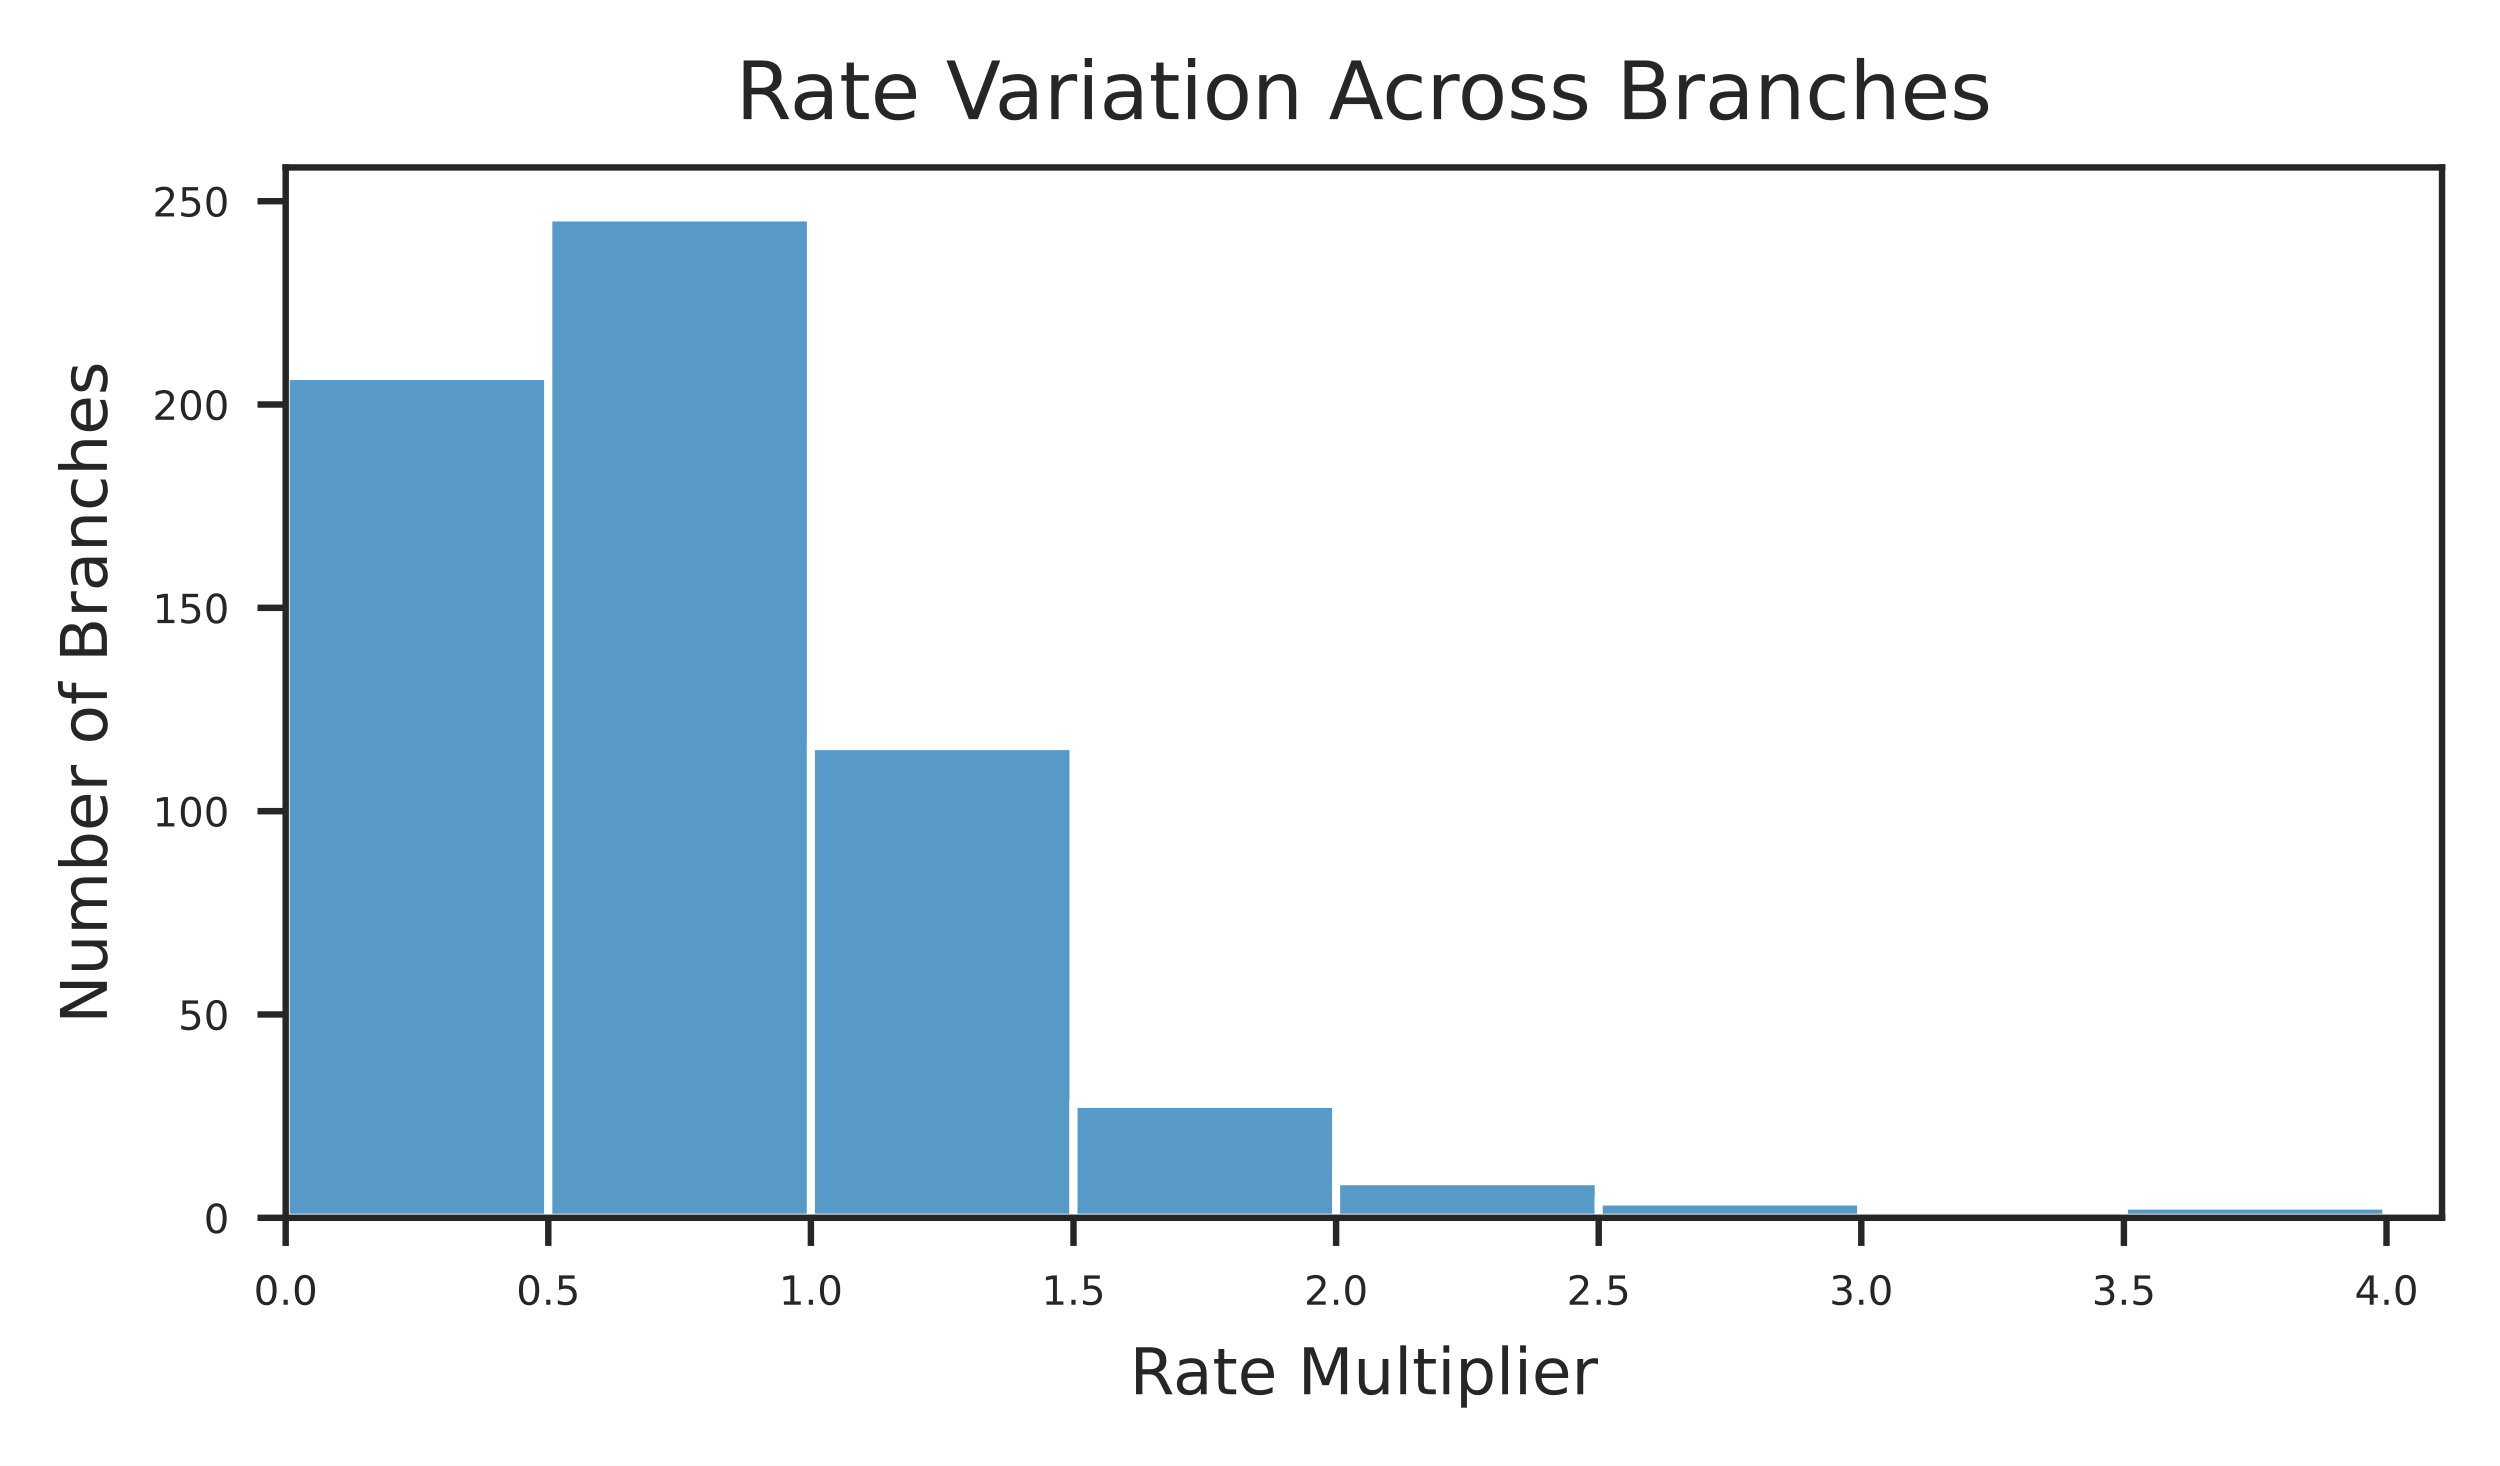
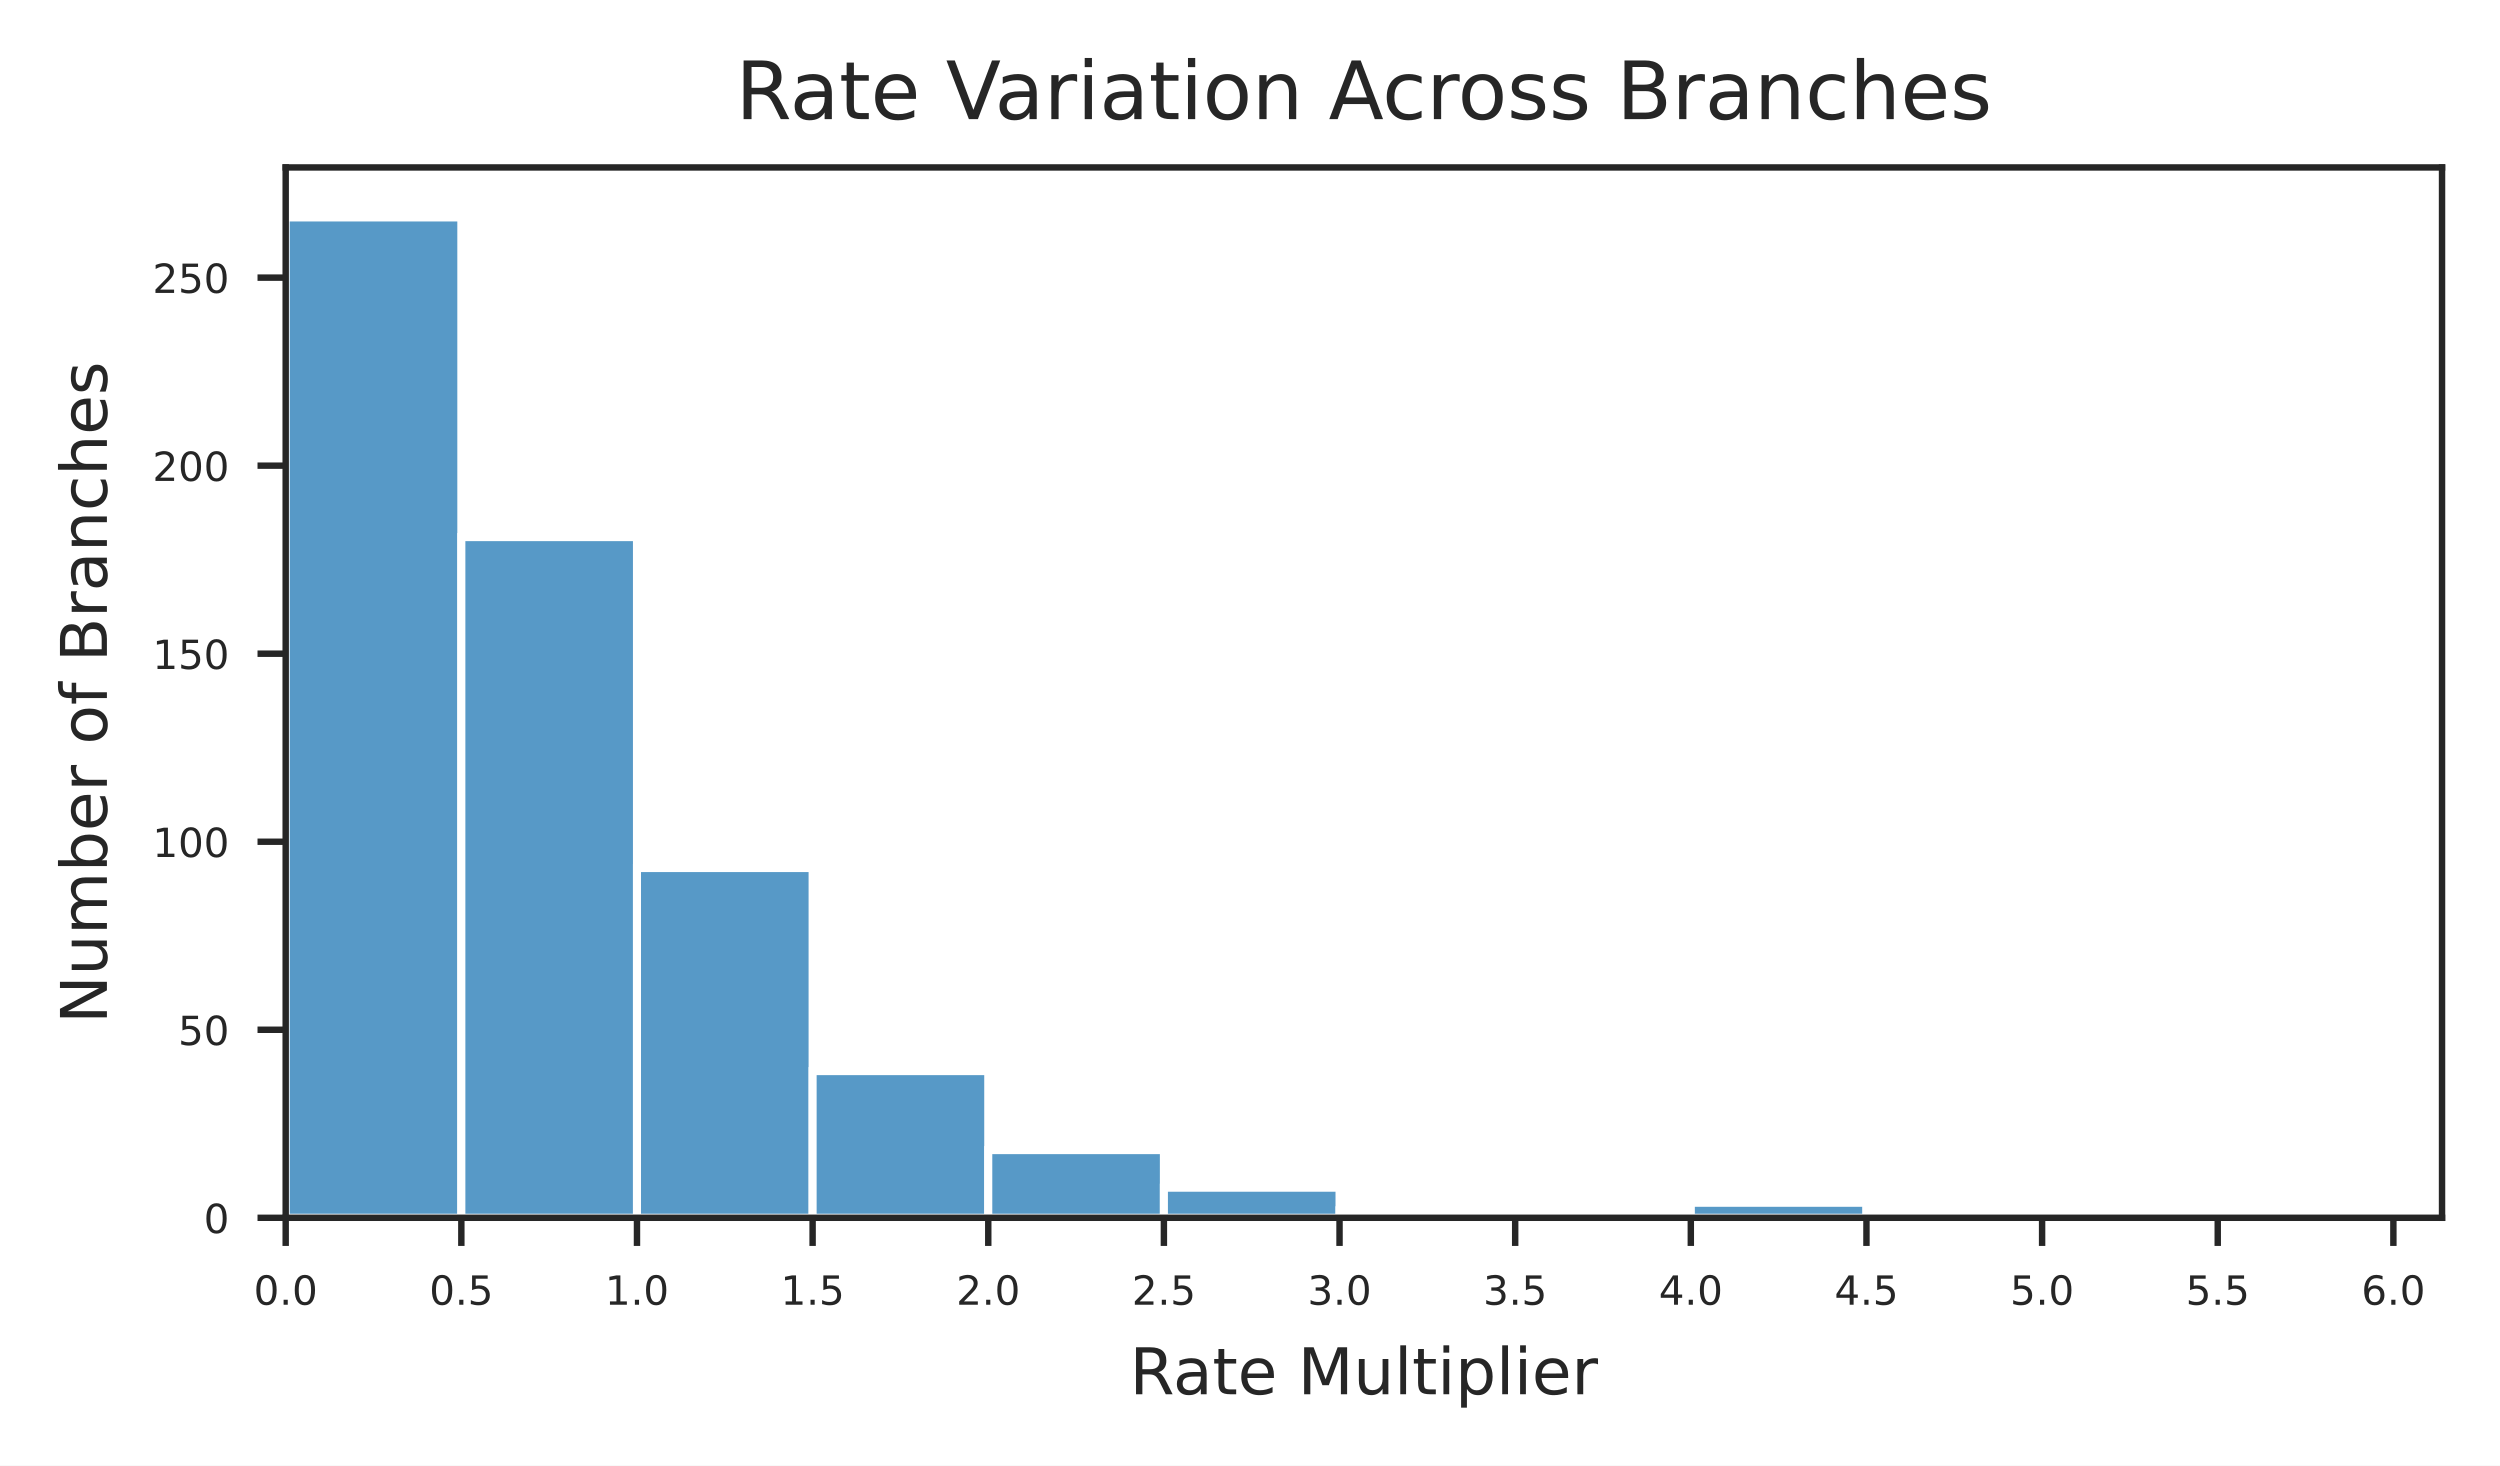
<svg xmlns="http://www.w3.org/2000/svg" xmlns:xlink="http://www.w3.org/1999/xlink" height="182.044pt" version="1.1" viewBox="0 0 310.526 182.044" width="310.526pt">
  <defs>
    <style type="text/css">*{stroke-linecap:butt;stroke-linejoin:round;}</style>
  </defs>
  <g id="figure_1">
    <g id="patch_1">
      <path d="M -0 182.044 L 310.526 182.044 L 310.526 0 L -0 0 z " style="fill:#ffffff;" />
    </g>
    <g id="axes_1">
      <g id="patch_2">
        <path d="M 35.486 151.262 L 303.326 151.262 L 303.326 20.798 L 35.486 20.798 z " style="fill:#ffffff;" />
      </g>
      <g id="matplotlib.axis_1">
        <g id="xtick_1">
          <g id="line2d_1">
            <defs>
-               <path d="M 0 0 L 0 3.5 " id="m539554322e" style="stroke:#262626;stroke-width:0.8;" />
+               <path d="M 0 0 L 0 3.5 " id="md873fd104b" style="stroke:#262626;stroke-width:0.8;" />
            </defs>
            <g>
-               <use style="fill:#262626;stroke:#262626;stroke-width:0.8;" x="35.486" xlink:href="#m539554322e" y="151.262" />
+               <use style="fill:#262626;stroke:#262626;stroke-width:0.8;" x="35.486" xlink:href="#md873fd104b" y="151.262" />
            </g>
          </g>
          <g id="text_1">
            <g style="fill:#262626;" transform="translate(31.51047 162.0617)scale(0.05 -0.05)">
              <defs>
                <path d="M 31.781 66.406 Q 24.172 66.406 20.328 58.906 Q 16.5 51.422 16.5 36.375 Q 16.5 21.391 20.328 13.891 Q 24.172 6.391 31.781 6.391 Q 39.453 6.391 43.281 13.891 Q 47.125 21.391 47.125 36.375 Q 47.125 51.422 43.281 58.906 Q 39.453 66.406 31.781 66.406 z M 31.781 74.219 Q 44.047 74.219 50.516 64.516 Q 56.984 54.828 56.984 36.375 Q 56.984 17.969 50.516 8.266 Q 44.047 -1.422 31.781 -1.422 Q 19.531 -1.422 13.062 8.266 Q 6.594 17.969 6.594 36.375 Q 6.594 54.828 13.062 64.516 Q 19.531 74.219 31.781 74.219 z " id="DejaVuSans-48" />
                <path d="M 10.688 12.406 L 21 12.406 L 21 0 L 10.688 0 z " id="DejaVuSans-46" />
              </defs>
              <use xlink:href="#DejaVuSans-48" />
              <use x="63.623" xlink:href="#DejaVuSans-46" />
              <use x="95.41" xlink:href="#DejaVuSans-48" />
            </g>
          </g>
        </g>
        <g id="xtick_2">
          <g id="line2d_2">
            <g>
-               <use style="fill:#262626;stroke:#262626;stroke-width:0.8;" x="68.104" xlink:href="#m539554322e" y="151.262" />
+               <use style="fill:#262626;stroke:#262626;stroke-width:0.8;" x="57.303" xlink:href="#md873fd104b" y="151.262" />
            </g>
          </g>
          <g id="text_2">
-             <g style="fill:#262626;" transform="translate(64.12832 162.0617)scale(0.05 -0.05)">
+             <g style="fill:#262626;" transform="translate(53.3268 162.0617)scale(0.05 -0.05)">
              <defs>
                <path d="M 10.797 72.906 L 49.516 72.906 L 49.516 64.594 L 19.828 64.594 L 19.828 46.734 Q 21.969 47.469 24.109 47.828 Q 26.266 48.188 28.422 48.188 Q 40.625 48.188 47.75 41.5 Q 54.891 34.812 54.891 23.391 Q 54.891 11.625 47.562 5.094 Q 40.234 -1.422 26.906 -1.422 Q 22.312 -1.422 17.547 -0.641 Q 12.797 0.141 7.719 1.703 L 7.719 11.625 Q 12.109 9.234 16.797 8.062 Q 21.484 6.891 26.703 6.891 Q 35.156 6.891 40.078 11.328 Q 45.016 15.766 45.016 23.391 Q 45.016 31 40.078 35.438 Q 35.156 39.891 26.703 39.891 Q 22.75 39.891 18.812 39.016 Q 14.891 38.141 10.797 36.281 z " id="DejaVuSans-53" />
              </defs>
              <use xlink:href="#DejaVuSans-48" />
              <use x="63.623" xlink:href="#DejaVuSans-46" />
              <use x="95.41" xlink:href="#DejaVuSans-53" />
            </g>
          </g>
        </g>
        <g id="xtick_3">
          <g id="line2d_3">
            <g>
-               <use style="fill:#262626;stroke:#262626;stroke-width:0.8;" x="100.722" xlink:href="#m539554322e" y="151.262" />
+               <use style="fill:#262626;stroke:#262626;stroke-width:0.8;" x="79.119" xlink:href="#md873fd104b" y="151.262" />
            </g>
          </g>
          <g id="text_3">
-             <g style="fill:#262626;" transform="translate(96.74617 162.0617)scale(0.05 -0.05)">
+             <g style="fill:#262626;" transform="translate(75.14312 162.0617)scale(0.05 -0.05)">
              <defs>
                <path d="M 12.406 8.297 L 28.516 8.297 L 28.516 63.922 L 10.984 60.406 L 10.984 69.391 L 28.422 72.906 L 38.281 72.906 L 38.281 8.297 L 54.391 8.297 L 54.391 0 L 12.406 0 z " id="DejaVuSans-49" />
              </defs>
              <use xlink:href="#DejaVuSans-49" />
              <use x="63.623" xlink:href="#DejaVuSans-46" />
              <use x="95.41" xlink:href="#DejaVuSans-48" />
            </g>
          </g>
        </g>
        <g id="xtick_4">
          <g id="line2d_4">
            <g>
-               <use style="fill:#262626;stroke:#262626;stroke-width:0.8;" x="133.34" xlink:href="#m539554322e" y="151.262" />
+               <use style="fill:#262626;stroke:#262626;stroke-width:0.8;" x="100.935" xlink:href="#md873fd104b" y="151.262" />
            </g>
          </g>
          <g id="text_4">
-             <g style="fill:#262626;" transform="translate(129.364 162.0617)scale(0.05 -0.05)">
+             <g style="fill:#262626;" transform="translate(96.95945 162.0617)scale(0.05 -0.05)">
              <use xlink:href="#DejaVuSans-49" />
              <use x="63.623" xlink:href="#DejaVuSans-46" />
              <use x="95.41" xlink:href="#DejaVuSans-53" />
            </g>
          </g>
        </g>
        <g id="xtick_5">
          <g id="line2d_5">
            <g>
-               <use style="fill:#262626;stroke:#262626;stroke-width:0.8;" x="165.958" xlink:href="#m539554322e" y="151.262" />
+               <use style="fill:#262626;stroke:#262626;stroke-width:0.8;" x="122.752" xlink:href="#md873fd104b" y="151.262" />
            </g>
          </g>
          <g id="text_5">
-             <g style="fill:#262626;" transform="translate(161.9819 162.0617)scale(0.05 -0.05)">
+             <g style="fill:#262626;" transform="translate(118.7758 162.0617)scale(0.05 -0.05)">
              <defs>
                <path d="M 19.188 8.297 L 53.609 8.297 L 53.609 0 L 7.328 0 L 7.328 8.297 Q 12.938 14.109 22.625 23.891 Q 32.328 33.688 34.812 36.531 Q 39.547 41.844 41.422 45.531 Q 43.312 49.219 43.312 52.781 Q 43.312 58.594 39.234 62.25 Q 35.156 65.922 28.609 65.922 Q 23.969 65.922 18.812 64.312 Q 13.672 62.703 7.812 59.422 L 7.812 69.391 Q 13.766 71.781 18.938 73 Q 24.125 74.219 28.422 74.219 Q 39.75 74.219 46.484 68.547 Q 53.219 62.891 53.219 53.422 Q 53.219 48.922 51.531 44.891 Q 49.859 40.875 45.406 35.406 Q 44.188 33.984 37.641 27.219 Q 31.109 20.453 19.188 8.297 z " id="DejaVuSans-50" />
              </defs>
              <use xlink:href="#DejaVuSans-50" />
              <use x="63.623" xlink:href="#DejaVuSans-46" />
              <use x="95.41" xlink:href="#DejaVuSans-48" />
            </g>
          </g>
        </g>
        <g id="xtick_6">
          <g id="line2d_6">
            <g>
-               <use style="fill:#262626;stroke:#262626;stroke-width:0.8;" x="198.576" xlink:href="#m539554322e" y="151.262" />
+               <use style="fill:#262626;stroke:#262626;stroke-width:0.8;" x="144.568" xlink:href="#md873fd104b" y="151.262" />
            </g>
          </g>
          <g id="text_6">
-             <g style="fill:#262626;" transform="translate(194.5997 162.0617)scale(0.05 -0.05)">
+             <g style="fill:#262626;" transform="translate(140.5921 162.0617)scale(0.05 -0.05)">
              <use xlink:href="#DejaVuSans-50" />
              <use x="63.623" xlink:href="#DejaVuSans-46" />
              <use x="95.41" xlink:href="#DejaVuSans-53" />
            </g>
          </g>
        </g>
        <g id="xtick_7">
          <g id="line2d_7">
            <g>
-               <use style="fill:#262626;stroke:#262626;stroke-width:0.8;" x="231.193" xlink:href="#m539554322e" y="151.262" />
+               <use style="fill:#262626;stroke:#262626;stroke-width:0.8;" x="166.384" xlink:href="#md873fd104b" y="151.262" />
            </g>
          </g>
          <g id="text_7">
-             <g style="fill:#262626;" transform="translate(227.2176 162.0617)scale(0.05 -0.05)">
+             <g style="fill:#262626;" transform="translate(162.4084 162.0617)scale(0.05 -0.05)">
              <defs>
                <path d="M 40.578 39.312 Q 47.656 37.797 51.625 33 Q 55.609 28.219 55.609 21.188 Q 55.609 10.406 48.188 4.484 Q 40.766 -1.422 27.094 -1.422 Q 22.516 -1.422 17.656 -0.516 Q 12.797 0.391 7.625 2.203 L 7.625 11.719 Q 11.719 9.328 16.594 8.109 Q 21.484 6.891 26.812 6.891 Q 36.078 6.891 40.938 10.547 Q 45.797 14.203 45.797 21.188 Q 45.797 27.641 41.281 31.266 Q 36.766 34.906 28.719 34.906 L 20.219 34.906 L 20.219 43.016 L 29.109 43.016 Q 36.375 43.016 40.234 45.922 Q 44.094 48.828 44.094 54.297 Q 44.094 59.906 40.109 62.906 Q 36.141 65.922 28.719 65.922 Q 24.656 65.922 20.016 65.031 Q 15.375 64.156 9.812 62.312 L 9.812 71.094 Q 15.438 72.656 20.344 73.438 Q 25.25 74.219 29.594 74.219 Q 40.828 74.219 47.359 69.109 Q 53.906 64.016 53.906 55.328 Q 53.906 49.266 50.438 45.094 Q 46.969 40.922 40.578 39.312 z " id="DejaVuSans-51" />
              </defs>
              <use xlink:href="#DejaVuSans-51" />
              <use x="63.623" xlink:href="#DejaVuSans-46" />
              <use x="95.41" xlink:href="#DejaVuSans-48" />
            </g>
          </g>
        </g>
        <g id="xtick_8">
          <g id="line2d_8">
            <g>
-               <use style="fill:#262626;stroke:#262626;stroke-width:0.8;" x="263.811" xlink:href="#m539554322e" y="151.262" />
+               <use style="fill:#262626;stroke:#262626;stroke-width:0.8;" x="188.201" xlink:href="#md873fd104b" y="151.262" />
            </g>
          </g>
          <g id="text_8">
-             <g style="fill:#262626;" transform="translate(259.8354 162.0617)scale(0.05 -0.05)">
+             <g style="fill:#262626;" transform="translate(184.2248 162.0617)scale(0.05 -0.05)">
              <use xlink:href="#DejaVuSans-51" />
              <use x="63.623" xlink:href="#DejaVuSans-46" />
              <use x="95.41" xlink:href="#DejaVuSans-53" />
            </g>
          </g>
        </g>
        <g id="xtick_9">
          <g id="line2d_9">
            <g>
-               <use style="fill:#262626;stroke:#262626;stroke-width:0.8;" x="296.429" xlink:href="#m539554322e" y="151.262" />
+               <use style="fill:#262626;stroke:#262626;stroke-width:0.8;" x="210.017" xlink:href="#md873fd104b" y="151.262" />
            </g>
          </g>
          <g id="text_9">
-             <g style="fill:#262626;" transform="translate(292.4533 162.0617)scale(0.05 -0.05)">
+             <g style="fill:#262626;" transform="translate(206.0411 162.0617)scale(0.05 -0.05)">
              <defs>
                <path d="M 37.797 64.312 L 12.891 25.391 L 37.797 25.391 z M 35.203 72.906 L 47.609 72.906 L 47.609 25.391 L 58.016 25.391 L 58.016 17.188 L 47.609 17.188 L 47.609 0 L 37.797 0 L 37.797 17.188 L 4.891 17.188 L 4.891 26.703 z " id="DejaVuSans-52" />
              </defs>
              <use xlink:href="#DejaVuSans-52" />
              <use x="63.623" xlink:href="#DejaVuSans-46" />
              <use x="95.41" xlink:href="#DejaVuSans-48" />
            </g>
          </g>
        </g>
-         <g id="text_10">
+         <g id="xtick_10">
+           <g id="line2d_10">
+             <g>
+               <use style="fill:#262626;stroke:#262626;stroke-width:0.8;" x="231.833" xlink:href="#md873fd104b" y="151.262" />
+             </g>
+           </g>
+           <g id="text_10">
+             <g style="fill:#262626;" transform="translate(227.8574 162.0617)scale(0.05 -0.05)">
+               <use xlink:href="#DejaVuSans-52" />
+               <use x="63.623" xlink:href="#DejaVuSans-46" />
+               <use x="95.41" xlink:href="#DejaVuSans-53" />
+             </g>
+           </g>
+         </g>
+         <g id="xtick_11">
+           <g id="line2d_11">
+             <g>
+               <use style="fill:#262626;stroke:#262626;stroke-width:0.8;" x="253.65" xlink:href="#md873fd104b" y="151.262" />
+             </g>
+           </g>
+           <g id="text_11">
+             <g style="fill:#262626;" transform="translate(249.6737 162.0617)scale(0.05 -0.05)">
+               <use xlink:href="#DejaVuSans-53" />
+               <use x="63.623" xlink:href="#DejaVuSans-46" />
+               <use x="95.41" xlink:href="#DejaVuSans-48" />
+             </g>
+           </g>
+         </g>
+         <g id="xtick_12">
+           <g id="line2d_12">
+             <g>
+               <use style="fill:#262626;stroke:#262626;stroke-width:0.8;" x="275.466" xlink:href="#md873fd104b" y="151.262" />
+             </g>
+           </g>
+           <g id="text_12">
+             <g style="fill:#262626;" transform="translate(271.4901 162.0617)scale(0.05 -0.05)">
+               <use xlink:href="#DejaVuSans-53" />
+               <use x="63.623" xlink:href="#DejaVuSans-46" />
+               <use x="95.41" xlink:href="#DejaVuSans-53" />
+             </g>
+           </g>
+         </g>
+         <g id="xtick_13">
+           <g id="line2d_13">
+             <g>
+               <use style="fill:#262626;stroke:#262626;stroke-width:0.8;" x="297.282" xlink:href="#md873fd104b" y="151.262" />
+             </g>
+           </g>
+           <g id="text_13">
+             <g style="fill:#262626;" transform="translate(293.3064 162.0617)scale(0.05 -0.05)">
+               <defs>
+                 <path d="M 33.016 40.375 Q 26.375 40.375 22.484 35.828 Q 18.609 31.297 18.609 23.391 Q 18.609 15.531 22.484 10.953 Q 26.375 6.391 33.016 6.391 Q 39.656 6.391 43.531 10.953 Q 47.406 15.531 47.406 23.391 Q 47.406 31.297 43.531 35.828 Q 39.656 40.375 33.016 40.375 z M 52.594 71.297 L 52.594 62.312 Q 48.875 64.062 45.094 64.984 Q 41.312 65.922 37.594 65.922 Q 27.828 65.922 22.672 59.328 Q 17.531 52.734 16.797 39.406 Q 19.672 43.656 24.016 45.922 Q 28.375 48.188 33.594 48.188 Q 44.578 48.188 50.953 41.516 Q 57.328 34.859 57.328 23.391 Q 57.328 12.156 50.688 5.359 Q 44.047 -1.422 33.016 -1.422 Q 20.359 -1.422 13.672 8.266 Q 6.984 17.969 6.984 36.375 Q 6.984 53.656 15.188 63.938 Q 23.391 74.219 37.203 74.219 Q 40.922 74.219 44.703 73.484 Q 48.484 72.75 52.594 71.297 z " id="DejaVuSans-54" />
+               </defs>
+               <use xlink:href="#DejaVuSans-54" />
+               <use x="63.623" xlink:href="#DejaVuSans-46" />
+               <use x="95.41" xlink:href="#DejaVuSans-48" />
+             </g>
+           </g>
+         </g>
+         <g id="text_14">
          <g style="fill:#262626;" transform="translate(140.3206 173.1803)scale(0.08 -0.08)">
            <defs>
              <path d="M 44.391 34.188 Q 47.562 33.109 50.562 29.594 Q 53.562 26.078 56.594 19.922 L 66.609 0 L 56 0 L 46.688 18.703 Q 43.062 26.031 39.672 28.422 Q 36.281 30.812 30.422 30.812 L 19.672 30.812 L 19.672 0 L 9.812 0 L 9.812 72.906 L 32.078 72.906 Q 44.578 72.906 50.734 67.672 Q 56.891 62.453 56.891 51.906 Q 56.891 45.016 53.688 40.469 Q 50.484 35.938 44.391 34.188 z M 19.672 64.797 L 19.672 38.922 L 32.078 38.922 Q 39.203 38.922 42.844 42.219 Q 46.484 45.516 46.484 51.906 Q 46.484 58.297 42.844 61.547 Q 39.203 64.797 32.078 64.797 z " id="DejaVuSans-82" />
              <path d="M 34.281 27.484 Q 23.391 27.484 19.188 25 Q 14.984 22.516 14.984 16.5 Q 14.984 11.719 18.141 8.906 Q 21.297 6.109 26.703 6.109 Q 34.188 6.109 38.703 11.406 Q 43.219 16.703 43.219 25.484 L 43.219 27.484 z M 52.203 31.203 L 52.203 0 L 43.219 0 L 43.219 8.297 Q 40.141 3.328 35.547 0.953 Q 30.953 -1.422 24.312 -1.422 Q 15.922 -1.422 10.953 3.297 Q 6 8.016 6 15.922 Q 6 25.141 12.172 29.828 Q 18.359 34.516 30.609 34.516 L 43.219 34.516 L 43.219 35.406 Q 43.219 41.609 39.141 45 Q 35.062 48.391 27.688 48.391 Q 23 48.391 18.547 47.266 Q 14.109 46.141 10.016 43.891 L 10.016 52.203 Q 14.938 54.109 19.578 55.047 Q 24.219 56 28.609 56 Q 40.484 56 46.344 49.844 Q 52.203 43.703 52.203 31.203 z " id="DejaVuSans-97" />
              <path d="M 18.312 70.219 L 18.312 54.688 L 36.812 54.688 L 36.812 47.703 L 18.312 47.703 L 18.312 18.016 Q 18.312 11.328 20.141 9.422 Q 21.969 7.516 27.594 7.516 L 36.812 7.516 L 36.812 0 L 27.594 0 Q 17.188 0 13.234 3.875 Q 9.281 7.766 9.281 18.016 L 9.281 47.703 L 2.688 47.703 L 2.688 54.688 L 9.281 54.688 L 9.281 70.219 z " id="DejaVuSans-116" />
              <path d="M 56.203 29.594 L 56.203 25.203 L 14.891 25.203 Q 15.484 15.922 20.484 11.062 Q 25.484 6.203 34.422 6.203 Q 39.594 6.203 44.453 7.469 Q 49.312 8.734 54.109 11.281 L 54.109 2.781 Q 49.266 0.734 44.188 -0.344 Q 39.109 -1.422 33.891 -1.422 Q 20.797 -1.422 13.156 6.188 Q 5.516 13.812 5.516 26.812 Q 5.516 40.234 12.766 48.109 Q 20.016 56 32.328 56 Q 43.359 56 49.781 48.891 Q 56.203 41.797 56.203 29.594 z M 47.219 32.234 Q 47.125 39.594 43.094 43.984 Q 39.062 48.391 32.422 48.391 Q 24.906 48.391 20.391 44.141 Q 15.875 39.891 15.188 32.172 z " id="DejaVuSans-101" />
              <path id="DejaVuSans-32" />
              <path d="M 9.812 72.906 L 24.516 72.906 L 43.109 23.297 L 61.812 72.906 L 76.516 72.906 L 76.516 0 L 66.891 0 L 66.891 64.016 L 48.094 14.016 L 38.188 14.016 L 19.391 64.016 L 19.391 0 L 9.812 0 z " id="DejaVuSans-77" />
              <path d="M 8.5 21.578 L 8.5 54.688 L 17.484 54.688 L 17.484 21.922 Q 17.484 14.156 20.5 10.266 Q 23.531 6.391 29.594 6.391 Q 36.859 6.391 41.078 11.031 Q 45.312 15.672 45.312 23.688 L 45.312 54.688 L 54.297 54.688 L 54.297 0 L 45.312 0 L 45.312 8.406 Q 42.047 3.422 37.719 1 Q 33.406 -1.422 27.688 -1.422 Q 18.266 -1.422 13.375 4.438 Q 8.5 10.297 8.5 21.578 z M 31.109 56 z " id="DejaVuSans-117" />
              <path d="M 9.422 75.984 L 18.406 75.984 L 18.406 0 L 9.422 0 z " id="DejaVuSans-108" />
              <path d="M 9.422 54.688 L 18.406 54.688 L 18.406 0 L 9.422 0 z M 9.422 75.984 L 18.406 75.984 L 18.406 64.594 L 9.422 64.594 z " id="DejaVuSans-105" />
              <path d="M 18.109 8.203 L 18.109 -20.797 L 9.078 -20.797 L 9.078 54.688 L 18.109 54.688 L 18.109 46.391 Q 20.953 51.266 25.266 53.625 Q 29.594 56 35.594 56 Q 45.562 56 51.781 48.094 Q 58.016 40.188 58.016 27.297 Q 58.016 14.406 51.781 6.484 Q 45.562 -1.422 35.594 -1.422 Q 29.594 -1.422 25.266 0.953 Q 20.953 3.328 18.109 8.203 z M 48.688 27.297 Q 48.688 37.203 44.609 42.844 Q 40.531 48.484 33.406 48.484 Q 26.266 48.484 22.188 42.844 Q 18.109 37.203 18.109 27.297 Q 18.109 17.391 22.188 11.75 Q 26.266 6.109 33.406 6.109 Q 40.531 6.109 44.609 11.75 Q 48.688 17.391 48.688 27.297 z " id="DejaVuSans-112" />
              <path d="M 41.109 46.297 Q 39.594 47.172 37.812 47.578 Q 36.031 48 33.891 48 Q 26.266 48 22.188 43.047 Q 18.109 38.094 18.109 28.812 L 18.109 0 L 9.078 0 L 9.078 54.688 L 18.109 54.688 L 18.109 46.188 Q 20.953 51.172 25.484 53.578 Q 30.031 56 36.531 56 Q 37.453 56 38.578 55.875 Q 39.703 55.766 41.062 55.516 z " id="DejaVuSans-114" />
            </defs>
            <use xlink:href="#DejaVuSans-82" />
            <use x="67.232" xlink:href="#DejaVuSans-97" />
            <use x="128.512" xlink:href="#DejaVuSans-116" />
            <use x="167.721" xlink:href="#DejaVuSans-101" />
            <use x="229.244" xlink:href="#DejaVuSans-32" />
            <use x="261.031" xlink:href="#DejaVuSans-77" />
            <use x="347.311" xlink:href="#DejaVuSans-117" />
            <use x="410.689" xlink:href="#DejaVuSans-108" />
            <use x="438.473" xlink:href="#DejaVuSans-116" />
            <use x="477.682" xlink:href="#DejaVuSans-105" />
            <use x="505.465" xlink:href="#DejaVuSans-112" />
            <use x="568.941" xlink:href="#DejaVuSans-108" />
            <use x="596.725" xlink:href="#DejaVuSans-105" />
            <use x="624.508" xlink:href="#DejaVuSans-101" />
            <use x="686.031" xlink:href="#DejaVuSans-114" />
          </g>
        </g>
      </g>
      <g id="matplotlib.axis_2">
        <g id="ytick_1">
-           <g id="line2d_10">
+           <g id="line2d_14">
            <defs>
-               <path d="M 0 0 L -3.5 0 " id="mbc42c75345" style="stroke:#262626;stroke-width:0.8;" />
+               <path d="M 0 0 L -3.5 0 " id="m17f6e2338c" style="stroke:#262626;stroke-width:0.8;" />
            </defs>
            <g>
-               <use style="fill:#262626;stroke:#262626;stroke-width:0.8;" x="35.486" xlink:href="#mbc42c75345" y="151.262" />
-             </g>
-           </g>
-           <g id="text_11">
+               <use style="fill:#262626;stroke:#262626;stroke-width:0.8;" x="35.486" xlink:href="#m17f6e2338c" y="151.262" />
+             </g>
+           </g>
+           <g id="text_15">
            <g style="fill:#262626;" transform="translate(25.305 153.162)scale(0.05 -0.05)">
              <use xlink:href="#DejaVuSans-48" />
            </g>
          </g>
        </g>
        <g id="ytick_2">
-           <g id="line2d_11">
-             <g>
-               <use style="fill:#262626;stroke:#262626;stroke-width:0.8;" x="35.486" xlink:href="#mbc42c75345" y="126.008" />
-             </g>
-           </g>
-           <g id="text_12">
-             <g style="fill:#262626;" transform="translate(22.12375 127.9077)scale(0.05 -0.05)">
+           <g id="line2d_15">
+             <g>
+               <use style="fill:#262626;stroke:#262626;stroke-width:0.8;" x="35.486" xlink:href="#m17f6e2338c" y="127.907" />
+             </g>
+           </g>
+           <g id="text_16">
+             <g style="fill:#262626;" transform="translate(22.12375 129.8065)scale(0.05 -0.05)">
              <use xlink:href="#DejaVuSans-53" />
              <use x="63.623" xlink:href="#DejaVuSans-48" />
            </g>
          </g>
        </g>
        <g id="ytick_3">
-           <g id="line2d_12">
-             <g>
-               <use style="fill:#262626;stroke:#262626;stroke-width:0.8;" x="35.486" xlink:href="#mbc42c75345" y="100.754" />
-             </g>
-           </g>
-           <g id="text_13">
-             <g style="fill:#262626;" transform="translate(18.9425 102.6533)scale(0.05 -0.05)">
+           <g id="line2d_16">
+             <g>
+               <use style="fill:#262626;stroke:#262626;stroke-width:0.8;" x="35.486" xlink:href="#m17f6e2338c" y="104.551" />
+             </g>
+           </g>
+           <g id="text_17">
+             <g style="fill:#262626;" transform="translate(18.9425 106.451)scale(0.05 -0.05)">
              <use xlink:href="#DejaVuSans-49" />
              <use x="63.623" xlink:href="#DejaVuSans-48" />
              <use x="127.246" xlink:href="#DejaVuSans-48" />
            </g>
          </g>
        </g>
        <g id="ytick_4">
-           <g id="line2d_13">
-             <g>
-               <use style="fill:#262626;stroke:#262626;stroke-width:0.8;" x="35.486" xlink:href="#mbc42c75345" y="75.499" />
-             </g>
-           </g>
-           <g id="text_14">
-             <g style="fill:#262626;" transform="translate(18.9425 77.39898)scale(0.05 -0.05)">
+           <g id="line2d_17">
+             <g>
+               <use style="fill:#262626;stroke:#262626;stroke-width:0.8;" x="35.486" xlink:href="#m17f6e2338c" y="81.196" />
+             </g>
+           </g>
+           <g id="text_18">
+             <g style="fill:#262626;" transform="translate(18.9425 83.09545)scale(0.05 -0.05)">
              <use xlink:href="#DejaVuSans-49" />
              <use x="63.623" xlink:href="#DejaVuSans-53" />
              <use x="127.246" xlink:href="#DejaVuSans-48" />
            </g>
          </g>
        </g>
        <g id="ytick_5">
-           <g id="line2d_14">
-             <g>
-               <use style="fill:#262626;stroke:#262626;stroke-width:0.8;" x="35.486" xlink:href="#mbc42c75345" y="50.245" />
-             </g>
-           </g>
-           <g id="text_15">
-             <g style="fill:#262626;" transform="translate(18.9425 52.14462)scale(0.05 -0.05)">
+           <g id="line2d_18">
+             <g>
+               <use style="fill:#262626;stroke:#262626;stroke-width:0.8;" x="35.486" xlink:href="#m17f6e2338c" y="57.84" />
+             </g>
+           </g>
+           <g id="text_19">
+             <g style="fill:#262626;" transform="translate(18.9425 59.73992)scale(0.05 -0.05)">
              <use xlink:href="#DejaVuSans-50" />
              <use x="63.623" xlink:href="#DejaVuSans-48" />
              <use x="127.246" xlink:href="#DejaVuSans-48" />
            </g>
          </g>
        </g>
        <g id="ytick_6">
-           <g id="line2d_15">
-             <g>
-               <use style="fill:#262626;stroke:#262626;stroke-width:0.8;" x="35.486" xlink:href="#mbc42c75345" y="24.991" />
-             </g>
-           </g>
-           <g id="text_16">
-             <g style="fill:#262626;" transform="translate(18.9425 26.89027)scale(0.05 -0.05)">
+           <g id="line2d_19">
+             <g>
+               <use style="fill:#262626;stroke:#262626;stroke-width:0.8;" x="35.486" xlink:href="#m17f6e2338c" y="34.485" />
+             </g>
+           </g>
+           <g id="text_20">
+             <g style="fill:#262626;" transform="translate(18.9425 36.38439)scale(0.05 -0.05)">
              <use xlink:href="#DejaVuSans-50" />
              <use x="63.623" xlink:href="#DejaVuSans-53" />
              <use x="127.246" xlink:href="#DejaVuSans-48" />
            </g>
          </g>
        </g>
-         <g id="text_17">
+         <g id="text_21">
          <g style="fill:#262626;" transform="translate(13.27875 127.1517)rotate(-90)scale(0.08 -0.08)">
            <defs>
              <path d="M 9.812 72.906 L 23.094 72.906 L 55.422 11.922 L 55.422 72.906 L 64.984 72.906 L 64.984 0 L 51.703 0 L 19.391 60.984 L 19.391 0 L 9.812 0 z " id="DejaVuSans-78" />
              <path d="M 52 44.188 Q 55.375 50.25 60.062 53.125 Q 64.75 56 71.094 56 Q 79.641 56 84.281 50.016 Q 88.922 44.047 88.922 33.016 L 88.922 0 L 79.891 0 L 79.891 32.719 Q 79.891 40.578 77.094 44.375 Q 74.312 48.188 68.609 48.188 Q 61.625 48.188 57.562 43.547 Q 53.516 38.922 53.516 30.906 L 53.516 0 L 44.484 0 L 44.484 32.719 Q 44.484 40.625 41.703 44.406 Q 38.922 48.188 33.109 48.188 Q 26.219 48.188 22.156 43.531 Q 18.109 38.875 18.109 30.906 L 18.109 0 L 9.078 0 L 9.078 54.688 L 18.109 54.688 L 18.109 46.188 Q 21.188 51.219 25.484 53.609 Q 29.781 56 35.688 56 Q 41.656 56 45.828 52.969 Q 50 49.953 52 44.188 z " id="DejaVuSans-109" />
              <path d="M 48.688 27.297 Q 48.688 37.203 44.609 42.844 Q 40.531 48.484 33.406 48.484 Q 26.266 48.484 22.188 42.844 Q 18.109 37.203 18.109 27.297 Q 18.109 17.391 22.188 11.75 Q 26.266 6.109 33.406 6.109 Q 40.531 6.109 44.609 11.75 Q 48.688 17.391 48.688 27.297 z M 18.109 46.391 Q 20.953 51.266 25.266 53.625 Q 29.594 56 35.594 56 Q 45.562 56 51.781 48.094 Q 58.016 40.188 58.016 27.297 Q 58.016 14.406 51.781 6.484 Q 45.562 -1.422 35.594 -1.422 Q 29.594 -1.422 25.266 0.953 Q 20.953 3.328 18.109 8.203 L 18.109 0 L 9.078 0 L 9.078 75.984 L 18.109 75.984 z " id="DejaVuSans-98" />
              <path d="M 30.609 48.391 Q 23.391 48.391 19.188 42.75 Q 14.984 37.109 14.984 27.297 Q 14.984 17.484 19.156 11.844 Q 23.344 6.203 30.609 6.203 Q 37.797 6.203 41.984 11.859 Q 46.188 17.531 46.188 27.297 Q 46.188 37.016 41.984 42.703 Q 37.797 48.391 30.609 48.391 z M 30.609 56 Q 42.328 56 49.016 48.375 Q 55.719 40.766 55.719 27.297 Q 55.719 13.875 49.016 6.219 Q 42.328 -1.422 30.609 -1.422 Q 18.844 -1.422 12.172 6.219 Q 5.516 13.875 5.516 27.297 Q 5.516 40.766 12.172 48.375 Q 18.844 56 30.609 56 z " id="DejaVuSans-111" />
              <path d="M 37.109 75.984 L 37.109 68.5 L 28.516 68.5 Q 23.688 68.5 21.797 66.547 Q 19.922 64.594 19.922 59.516 L 19.922 54.688 L 34.719 54.688 L 34.719 47.703 L 19.922 47.703 L 19.922 0 L 10.891 0 L 10.891 47.703 L 2.297 47.703 L 2.297 54.688 L 10.891 54.688 L 10.891 58.5 Q 10.891 67.625 15.141 71.797 Q 19.391 75.984 28.609 75.984 z " id="DejaVuSans-102" />
              <path d="M 19.672 34.812 L 19.672 8.109 L 35.5 8.109 Q 43.453 8.109 47.281 11.406 Q 51.125 14.703 51.125 21.484 Q 51.125 28.328 47.281 31.562 Q 43.453 34.812 35.5 34.812 z M 19.672 64.797 L 19.672 42.828 L 34.281 42.828 Q 41.5 42.828 45.031 45.531 Q 48.578 48.25 48.578 53.812 Q 48.578 59.328 45.031 62.062 Q 41.5 64.797 34.281 64.797 z M 9.812 72.906 L 35.016 72.906 Q 46.297 72.906 52.391 68.219 Q 58.5 63.531 58.5 54.891 Q 58.5 48.188 55.375 44.234 Q 52.25 40.281 46.188 39.312 Q 53.469 37.75 57.5 32.781 Q 61.531 27.828 61.531 20.406 Q 61.531 10.641 54.891 5.312 Q 48.25 0 35.984 0 L 9.812 0 z " id="DejaVuSans-66" />
              <path d="M 54.891 33.016 L 54.891 0 L 45.906 0 L 45.906 32.719 Q 45.906 40.484 42.875 44.328 Q 39.844 48.188 33.797 48.188 Q 26.516 48.188 22.312 43.547 Q 18.109 38.922 18.109 30.906 L 18.109 0 L 9.078 0 L 9.078 54.688 L 18.109 54.688 L 18.109 46.188 Q 21.344 51.125 25.703 53.562 Q 30.078 56 35.797 56 Q 45.219 56 50.047 50.172 Q 54.891 44.344 54.891 33.016 z " id="DejaVuSans-110" />
              <path d="M 48.781 52.594 L 48.781 44.188 Q 44.969 46.297 41.141 47.344 Q 37.312 48.391 33.406 48.391 Q 24.656 48.391 19.812 42.844 Q 14.984 37.312 14.984 27.297 Q 14.984 17.281 19.812 11.734 Q 24.656 6.203 33.406 6.203 Q 37.312 6.203 41.141 7.25 Q 44.969 8.297 48.781 10.406 L 48.781 2.094 Q 45.016 0.344 40.984 -0.531 Q 36.969 -1.422 32.422 -1.422 Q 20.062 -1.422 12.781 6.344 Q 5.516 14.109 5.516 27.297 Q 5.516 40.672 12.859 48.328 Q 20.219 56 33.016 56 Q 37.156 56 41.109 55.141 Q 45.062 54.297 48.781 52.594 z " id="DejaVuSans-99" />
              <path d="M 54.891 33.016 L 54.891 0 L 45.906 0 L 45.906 32.719 Q 45.906 40.484 42.875 44.328 Q 39.844 48.188 33.797 48.188 Q 26.516 48.188 22.312 43.547 Q 18.109 38.922 18.109 30.906 L 18.109 0 L 9.078 0 L 9.078 75.984 L 18.109 75.984 L 18.109 46.188 Q 21.344 51.125 25.703 53.562 Q 30.078 56 35.797 56 Q 45.219 56 50.047 50.172 Q 54.891 44.344 54.891 33.016 z " id="DejaVuSans-104" />
              <path d="M 44.281 53.078 L 44.281 44.578 Q 40.484 46.531 36.375 47.5 Q 32.281 48.484 27.875 48.484 Q 21.188 48.484 17.844 46.438 Q 14.5 44.391 14.5 40.281 Q 14.5 37.156 16.891 35.375 Q 19.281 33.594 26.516 31.984 L 29.594 31.297 Q 39.156 29.25 43.188 25.516 Q 47.219 21.781 47.219 15.094 Q 47.219 7.469 41.188 3.016 Q 35.156 -1.422 24.609 -1.422 Q 20.219 -1.422 15.453 -0.562 Q 10.688 0.297 5.422 2 L 5.422 11.281 Q 10.406 8.688 15.234 7.391 Q 20.062 6.109 24.812 6.109 Q 31.156 6.109 34.562 8.281 Q 37.984 10.453 37.984 14.406 Q 37.984 18.062 35.516 20.016 Q 33.062 21.969 24.703 23.781 L 21.578 24.516 Q 13.234 26.266 9.516 29.906 Q 5.812 33.547 5.812 39.891 Q 5.812 47.609 11.281 51.797 Q 16.75 56 26.812 56 Q 31.781 56 36.172 55.266 Q 40.578 54.547 44.281 53.078 z " id="DejaVuSans-115" />
            </defs>
            <use xlink:href="#DejaVuSans-78" />
            <use x="74.805" xlink:href="#DejaVuSans-117" />
            <use x="138.184" xlink:href="#DejaVuSans-109" />
            <use x="235.596" xlink:href="#DejaVuSans-98" />
            <use x="299.072" xlink:href="#DejaVuSans-101" />
            <use x="360.596" xlink:href="#DejaVuSans-114" />
            <use x="401.709" xlink:href="#DejaVuSans-32" />
            <use x="433.496" xlink:href="#DejaVuSans-111" />
            <use x="494.678" xlink:href="#DejaVuSans-102" />
            <use x="529.883" xlink:href="#DejaVuSans-32" />
            <use x="561.67" xlink:href="#DejaVuSans-66" />
            <use x="630.273" xlink:href="#DejaVuSans-114" />
            <use x="671.387" xlink:href="#DejaVuSans-97" />
            <use x="732.666" xlink:href="#DejaVuSans-110" />
            <use x="796.045" xlink:href="#DejaVuSans-99" />
            <use x="851.025" xlink:href="#DejaVuSans-104" />
            <use x="914.404" xlink:href="#DejaVuSans-101" />
            <use x="975.928" xlink:href="#DejaVuSans-115" />
          </g>
        </g>
      </g>
      <g id="patch_3">
-         <path clip-path="url(#p024b8aba1c)" d="M 35.486 151.262 L 68.104 151.262 L 68.104 46.709 L 35.486 46.709 z " style="fill:#1f77b4;fill-opacity:0.75;stroke:#ffffff;stroke-linejoin:miter;" />
+         <path clip-path="url(#p7b1116c6b9)" d="M 35.486 151.262 L 57.303 151.262 L 57.303 27.011 L 35.486 27.011 z " style="fill:#1f77b4;fill-opacity:0.75;stroke:#ffffff;stroke-linejoin:miter;" />
      </g>
      <g id="patch_4">
-         <path clip-path="url(#p024b8aba1c)" d="M 68.104 151.262 L 100.722 151.262 L 100.722 27.011 L 68.104 27.011 z " style="fill:#1f77b4;fill-opacity:0.75;stroke:#ffffff;stroke-linejoin:miter;" />
+         <path clip-path="url(#p7b1116c6b9)" d="M 57.303 151.262 L 79.119 151.262 L 79.119 66.715 L 57.303 66.715 z " style="fill:#1f77b4;fill-opacity:0.75;stroke:#ffffff;stroke-linejoin:miter;" />
      </g>
      <g id="patch_5">
-         <path clip-path="url(#p024b8aba1c)" d="M 100.722 151.262 L 133.34 151.262 L 133.34 92.672 L 100.722 92.672 z " style="fill:#1f77b4;fill-opacity:0.75;stroke:#ffffff;stroke-linejoin:miter;" />
+         <path clip-path="url(#p7b1116c6b9)" d="M 79.119 151.262 L 100.935 151.262 L 100.935 107.821 L 79.119 107.821 z " style="fill:#1f77b4;fill-opacity:0.75;stroke:#ffffff;stroke-linejoin:miter;" />
      </g>
      <g id="patch_6">
-         <path clip-path="url(#p024b8aba1c)" d="M 133.34 151.262 L 165.958 151.262 L 165.958 137.12 L 133.34 137.12 z " style="fill:#1f77b4;fill-opacity:0.75;stroke:#ffffff;stroke-linejoin:miter;" />
+         <path clip-path="url(#p7b1116c6b9)" d="M 100.935 151.262 L 122.752 151.262 L 122.752 133.045 L 100.935 133.045 z " style="fill:#1f77b4;fill-opacity:0.75;stroke:#ffffff;stroke-linejoin:miter;" />
      </g>
      <g id="patch_7">
-         <path clip-path="url(#p024b8aba1c)" d="M 165.958 151.262 L 198.576 151.262 L 198.576 146.717 L 165.958 146.717 z " style="fill:#1f77b4;fill-opacity:0.75;stroke:#ffffff;stroke-linejoin:miter;" />
+         <path clip-path="url(#p7b1116c6b9)" d="M 122.752 151.262 L 144.568 151.262 L 144.568 142.854 L 122.752 142.854 z " style="fill:#1f77b4;fill-opacity:0.75;stroke:#ffffff;stroke-linejoin:miter;" />
      </g>
      <g id="patch_8">
-         <path clip-path="url(#p024b8aba1c)" d="M 198.576 151.262 L 231.193 151.262 L 231.193 149.242 L 198.576 149.242 z " style="fill:#1f77b4;fill-opacity:0.75;stroke:#ffffff;stroke-linejoin:miter;" />
+         <path clip-path="url(#p7b1116c6b9)" d="M 144.568 151.262 L 166.384 151.262 L 166.384 147.526 L 144.568 147.526 z " style="fill:#1f77b4;fill-opacity:0.75;stroke:#ffffff;stroke-linejoin:miter;" />
      </g>
      <g id="patch_9">
-         <path clip-path="url(#p024b8aba1c)" d="M 231.193 151.262 L 263.811 151.262 L 263.811 150.252 L 231.193 150.252 z " style="fill:#1f77b4;fill-opacity:0.75;stroke:#ffffff;stroke-linejoin:miter;" />
+         <path clip-path="url(#p7b1116c6b9)" d="M 166.384 151.262 L 188.201 151.262 L 188.201 150.328 L 166.384 150.328 z " style="fill:#1f77b4;fill-opacity:0.75;stroke:#ffffff;stroke-linejoin:miter;" />
      </g>
      <g id="patch_10">
-         <path clip-path="url(#p024b8aba1c)" d="M 263.811 151.262 L 296.429 151.262 L 296.429 149.747 L 263.811 149.747 z " style="fill:#1f77b4;fill-opacity:0.75;stroke:#ffffff;stroke-linejoin:miter;" />
+         <path clip-path="url(#p7b1116c6b9)" d="M 188.201 151.262 L 210.017 151.262 L 210.017 150.795 L 188.201 150.795 z " style="fill:#1f77b4;fill-opacity:0.75;stroke:#ffffff;stroke-linejoin:miter;" />
      </g>
      <g id="patch_11">
-         <path clip-path="url(#p024b8aba1c)" d="M 296.429 151.262 L 329.047 151.262 L 329.047 150.757 L 296.429 150.757 z " style="fill:#1f77b4;fill-opacity:0.75;stroke:#ffffff;stroke-linejoin:miter;" />
+         <path clip-path="url(#p7b1116c6b9)" d="M 210.017 151.262 L 231.833 151.262 L 231.833 149.394 L 210.017 149.394 z " style="fill:#1f77b4;fill-opacity:0.75;stroke:#ffffff;stroke-linejoin:miter;" />
      </g>
      <g id="patch_12">
+         <path clip-path="url(#p7b1116c6b9)" d="M 231.833 151.262 L 253.65 151.262 L 253.65 150.328 L 231.833 150.328 z " style="fill:#1f77b4;fill-opacity:0.75;stroke:#ffffff;stroke-linejoin:miter;" />
+       </g>
+       <g id="patch_13">
+         <path clip-path="url(#p7b1116c6b9)" d="M 253.65 151.262 L 275.466 151.262 L 275.466 150.795 L 253.65 150.795 z " style="fill:#1f77b4;fill-opacity:0.75;stroke:#ffffff;stroke-linejoin:miter;" />
+       </g>
+       <g id="patch_14">
+         <path clip-path="url(#p7b1116c6b9)" d="M 275.466 151.262 L 297.282 151.262 L 297.282 151.262 L 275.466 151.262 z " style="fill:#1f77b4;fill-opacity:0.75;stroke:#ffffff;stroke-linejoin:miter;" />
+       </g>
+       <g id="patch_15">
+         <path clip-path="url(#p7b1116c6b9)" d="M 297.282 151.262 L 319.099 151.262 L 319.099 150.795 L 297.282 150.795 z " style="fill:#1f77b4;fill-opacity:0.75;stroke:#ffffff;stroke-linejoin:miter;" />
+       </g>
+       <g id="patch_16">
        <path d="M 35.486 151.262 L 35.486 20.798 " style="fill:none;stroke:#262626;stroke-linecap:square;stroke-linejoin:miter;stroke-width:0.8;" />
      </g>
-       <g id="patch_13">
+       <g id="patch_17">
        <path d="M 303.326 151.262 L 303.326 20.798 " style="fill:none;stroke:#262626;stroke-linecap:square;stroke-linejoin:miter;stroke-width:0.8;" />
      </g>
-       <g id="patch_14">
+       <g id="patch_18">
        <path d="M 35.486 151.262 L 303.326 151.262 " style="fill:none;stroke:#262626;stroke-linecap:square;stroke-linejoin:miter;stroke-width:0.8;" />
      </g>
-       <g id="patch_15">
+       <g id="patch_19">
        <path d="M 35.486 20.798 L 303.326 20.798 " style="fill:none;stroke:#262626;stroke-linecap:square;stroke-linejoin:miter;stroke-width:0.8;" />
      </g>
-       <g id="text_18">
+       <g id="text_22">
        <g style="fill:#262626;" transform="translate(91.38203 14.79844)scale(0.1 -0.1)">
          <defs>
            <path d="M 28.609 0 L 0.781 72.906 L 11.078 72.906 L 34.188 11.531 L 57.328 72.906 L 67.578 72.906 L 39.797 0 z " id="DejaVuSans-86" />
            <path d="M 34.188 63.188 L 20.797 26.906 L 47.609 26.906 z M 28.609 72.906 L 39.797 72.906 L 67.578 0 L 57.328 0 L 50.688 18.703 L 17.828 18.703 L 11.188 0 L 0.781 0 z " id="DejaVuSans-65" />
          </defs>
          <use xlink:href="#DejaVuSans-82" />
          <use x="67.232" xlink:href="#DejaVuSans-97" />
          <use x="128.512" xlink:href="#DejaVuSans-116" />
          <use x="167.721" xlink:href="#DejaVuSans-101" />
          <use x="229.244" xlink:href="#DejaVuSans-32" />
          <use x="261.031" xlink:href="#DejaVuSans-86" />
          <use x="321.689" xlink:href="#DejaVuSans-97" />
          <use x="382.969" xlink:href="#DejaVuSans-114" />
          <use x="424.082" xlink:href="#DejaVuSans-105" />
          <use x="451.865" xlink:href="#DejaVuSans-97" />
          <use x="513.145" xlink:href="#DejaVuSans-116" />
          <use x="552.354" xlink:href="#DejaVuSans-105" />
          <use x="580.137" xlink:href="#DejaVuSans-111" />
          <use x="641.318" xlink:href="#DejaVuSans-110" />
          <use x="704.697" xlink:href="#DejaVuSans-32" />
          <use x="736.484" xlink:href="#DejaVuSans-65" />
          <use x="803.143" xlink:href="#DejaVuSans-99" />
          <use x="858.123" xlink:href="#DejaVuSans-114" />
          <use x="896.986" xlink:href="#DejaVuSans-111" />
          <use x="958.168" xlink:href="#DejaVuSans-115" />
          <use x="1010.268" xlink:href="#DejaVuSans-115" />
          <use x="1062.367" xlink:href="#DejaVuSans-32" />
          <use x="1094.154" xlink:href="#DejaVuSans-66" />
          <use x="1162.758" xlink:href="#DejaVuSans-114" />
          <use x="1203.871" xlink:href="#DejaVuSans-97" />
          <use x="1265.15" xlink:href="#DejaVuSans-110" />
          <use x="1328.529" xlink:href="#DejaVuSans-99" />
          <use x="1383.51" xlink:href="#DejaVuSans-104" />
          <use x="1446.889" xlink:href="#DejaVuSans-101" />
          <use x="1508.412" xlink:href="#DejaVuSans-115" />
        </g>
      </g>
    </g>
  </g>
  <defs>
-     <clipPath id="p024b8aba1c">
+     <clipPath id="p7b1116c6b9">
      <rect height="130.464" width="267.84" x="35.486" y="20.798" />
    </clipPath>
  </defs>
</svg>
